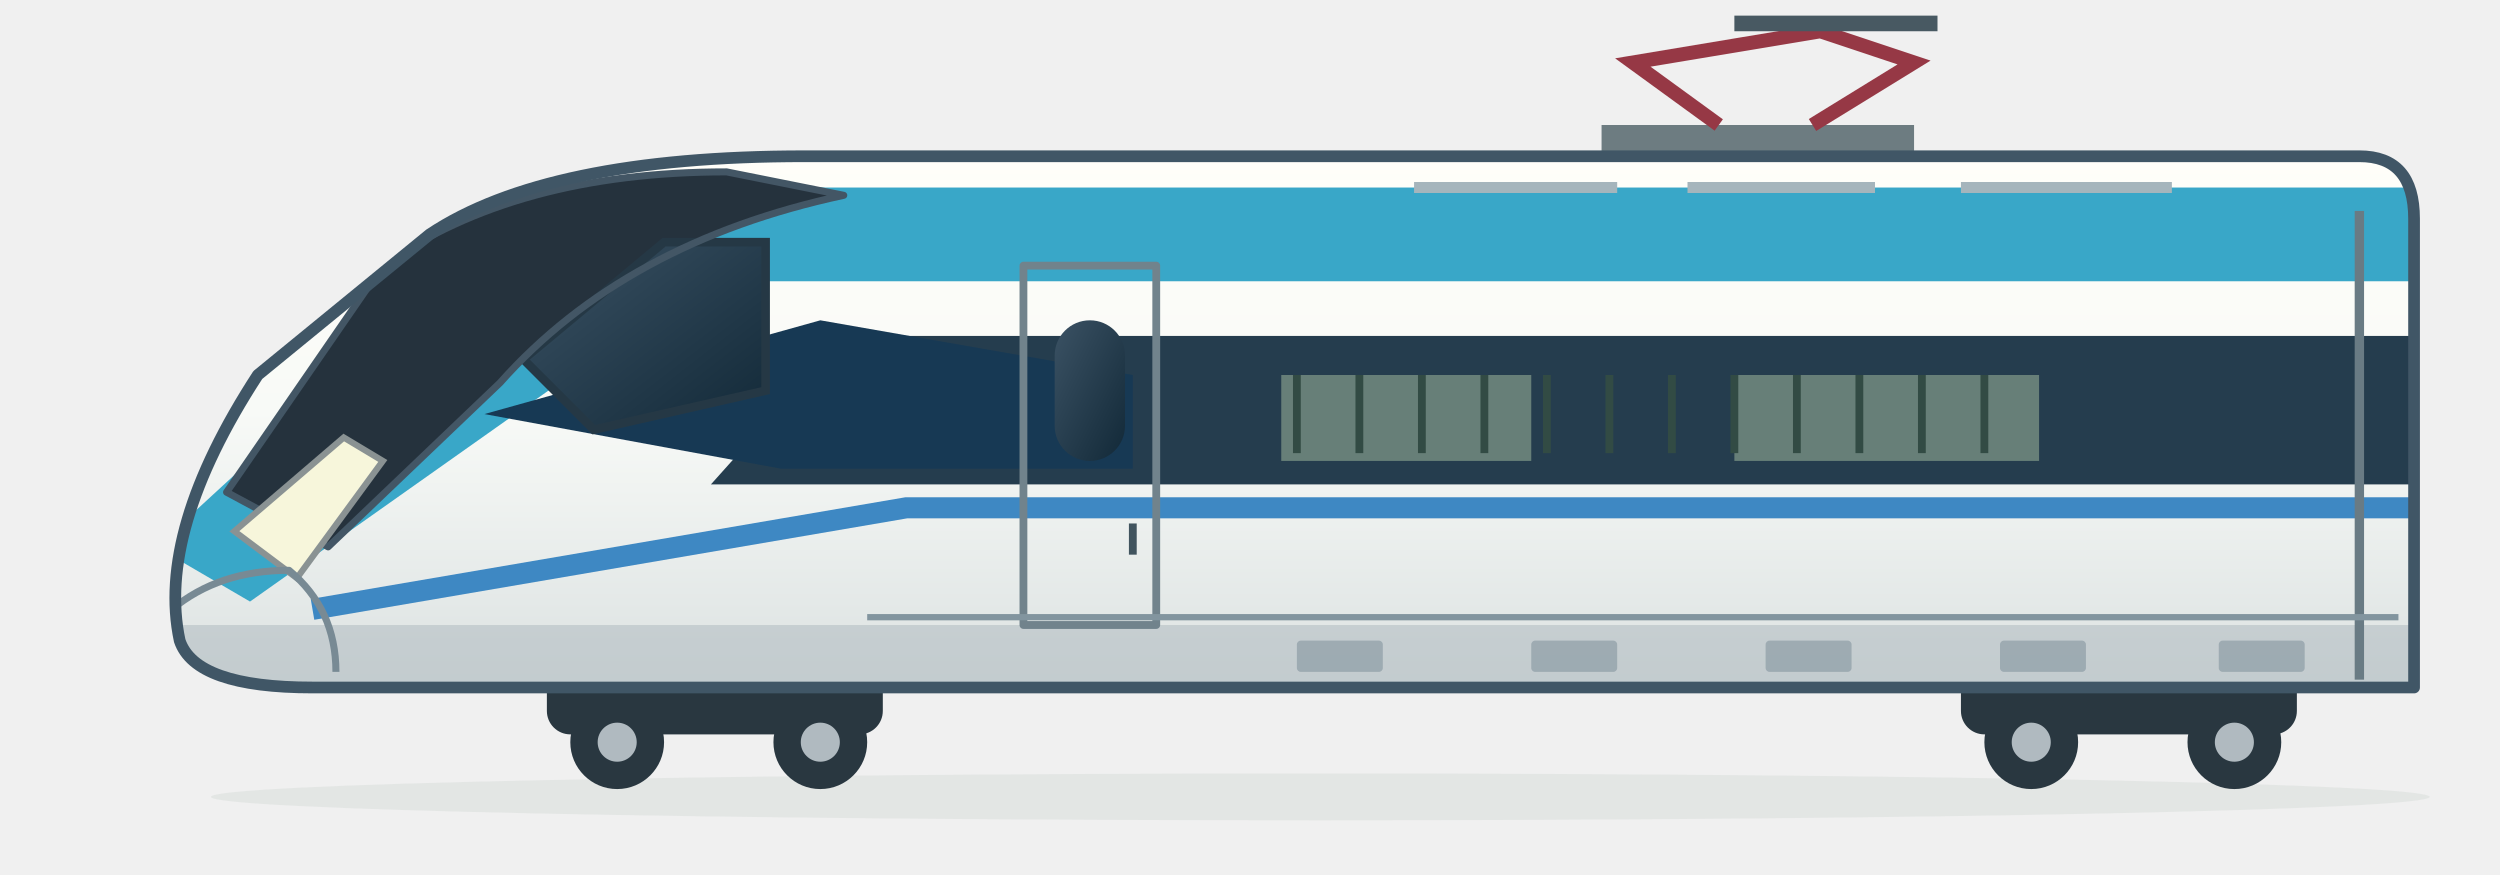
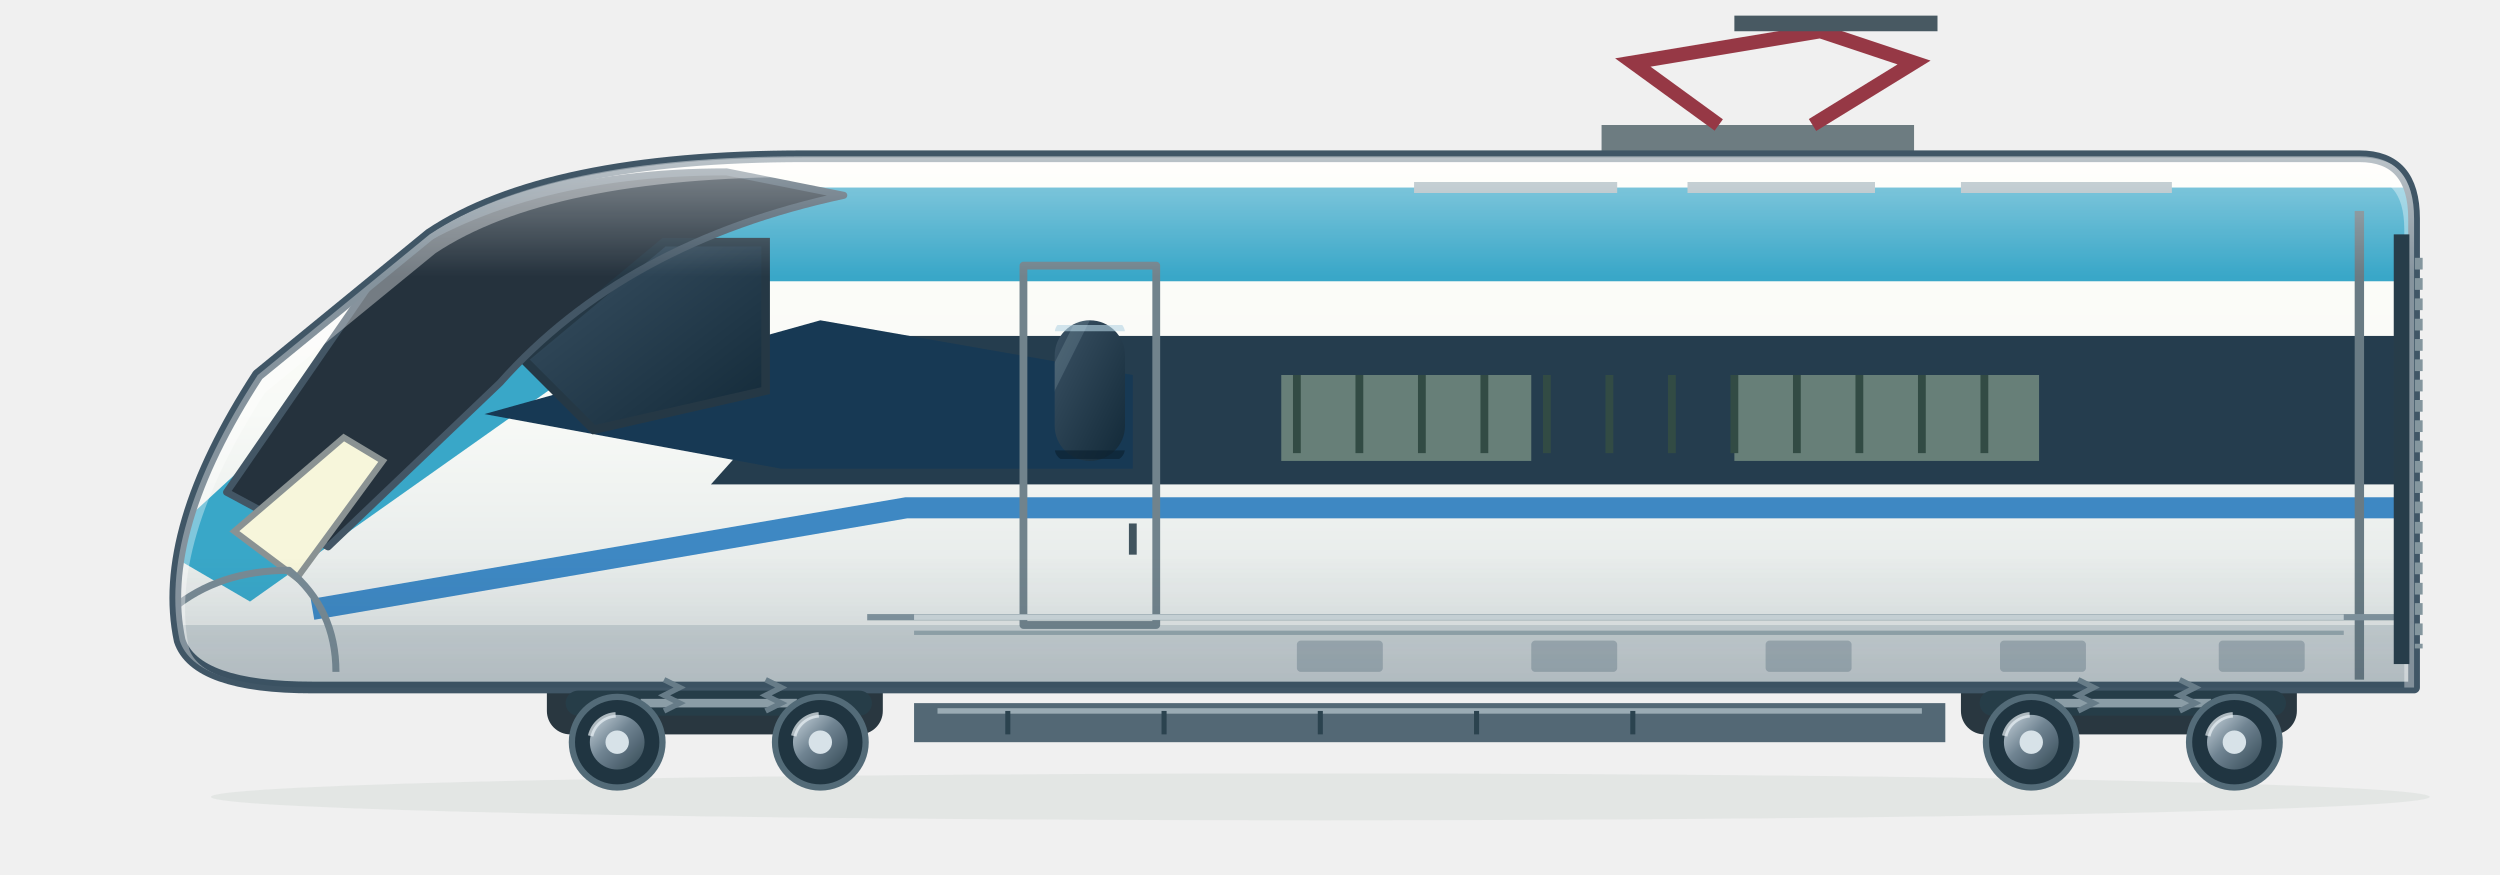
<svg xmlns="http://www.w3.org/2000/svg" viewBox="0 0 320 112" role="img" aria-labelledby="title desc">
+   <defs>
+     <clipPath id="detail-body">
+       <path d="M23 82Q20 68 33 48L55 30Q70 20 103 20H302Q309 20 309 28V88H40Q25 88 23 82Z" />
+     </clipPath>
+     <clipPath id="detail-glass-0">
+       <rect x="135" y="41" width="9" height="18" rx="1.6" />
+     </clipPath>
+     <linearGradient id="detail-clearcoat" x1="0" y1="0" x2="0" y2="1">
+       <stop stop-color="#fff" stop-opacity=".5" />
+       <stop offset=".24" stop-color="#fff" stop-opacity="0" />
+       <stop offset=".74" stop-color="#142d40" stop-opacity="0" />
+       <stop offset="1" stop-color="#142d40" stop-opacity=".12" />
+     </linearGradient>
+     <linearGradient id="detail-rim" x1="0" y1="0" x2="1" y2="1">
+       <stop stop-color="#c9d5dd" />
+       <stop offset=".45" stop-color="#708492" />
+       <stop offset="1" stop-color="#344955" />
+     </linearGradient>
+   </defs>
  <defs>
    <linearGradient id="body" x1="0" y1="0" x2="0" y2="1">
      <stop stop-color="#fffef9" />
      <stop offset=".48" stop-color="#f8faf7" />
      <stop offset="1" stop-color="#dbe1e1" />
    </linearGradient>
    <linearGradient id="noseSilver" x1="0" y1="0" x2="0" y2="1">
      <stop stop-color="#d8e1e8" />
      <stop offset=".55" stop-color="#b8c6d0" />
      <stop offset="1" stop-color="#8b9fae" />
    </linearGradient>
    <linearGradient id="glass" x1="0" y1="0" x2="1" y2="1">
      <stop stop-color="#3b5264" />
      <stop offset="1" stop-color="#122938" />
    </linearGradient>
    <clipPath id="car">
      <path d="M23 82Q20 68 33 48L55 30Q70 20 103 20H302Q309 20 309 28V88H40Q25 88 23 82Z" />
    </clipPath>
  </defs>
  <ellipse cx="169" cy="102" rx="142" ry="3" fill="#315c42" opacity=".07" />
  <g fill="#293740">
    <rect x="70" y="84" width="43" height="10" rx="3" />
    <rect x="251" y="84" width="43" height="10" rx="3" />
    <circle cx="79" cy="95" r="6" />
    <circle cx="105" cy="95" r="6" />
    <circle cx="260" cy="95" r="6" />
    <circle cx="286" cy="95" r="6" />
  </g>
  <g fill="#b0bac0">
    <circle cx="79" cy="95" r="2.5" />
    <circle cx="105" cy="95" r="2.5" />
    <circle cx="260" cy="95" r="2.5" />
    <circle cx="286" cy="95" r="2.5" />
  </g>
  <path d="M205 20h40v-4h-40Z" fill="#6d7c81" />
  <path d="M220 16 209 8 233 4 245 8 232 16" fill="none" stroke="#963845" stroke-width="1.8" />
  <path d="M222 3h26" stroke="#485962" stroke-width="2" />
  <path d="M23 82Q20 68 33 48L55 30Q70 20 103 20H302Q309 20 309 28V88H40Q25 88 23 82Z" fill="url(#body)" />
  <g clip-path="url(#car)">
    <path d="M12 80H314V93H12Z" fill="#9daab1" opacity=".4" />
    <path d="M108 43H312V62H91Z" fill="#253d4e" />
    <path d="M20 70 70 24H314V36H90L32 77Z" fill="#39a7c8" />
    <path d="M62 53 105 41 145 48 145 60H100Z" fill="#173954" />
    <path d="M40 78 116 65H314" fill="none" stroke="#3e88c3" stroke-width="2.7" />
    <path d="M164 48h32v11h-32Z M222 48h39v11h-39Z" fill="#677f78" />
    <path d="M166 48v10" stroke="#324b44" stroke-width="1" />
    <path d="M174 48v10" stroke="#324b44" stroke-width="1" />
    <path d="M182 48v10" stroke="#324b44" stroke-width="1" />
    <path d="M190 48v10" stroke="#324b44" stroke-width="1" />
    <path d="M198 48v10" stroke="#324b44" stroke-width="1" />
    <path d="M206 48v10" stroke="#324b44" stroke-width="1" />
    <path d="M214 48v10" stroke="#324b44" stroke-width="1" />
    <path d="M222 48v10" stroke="#324b44" stroke-width="1" />
    <path d="M230 48v10" stroke="#324b44" stroke-width="1" />
    <path d="M238 48v10" stroke="#324b44" stroke-width="1" />
    <path d="M246 48v10" stroke="#324b44" stroke-width="1" />
    <path d="M254 48v10" stroke="#324b44" stroke-width="1" />
    <path d="M29 63 49 34Q66 22 93 22L108 25Q80 31 64 49L42 70Z" fill="#25323d" />
    <path d="M67 46 85 31H98V50L76 55Z" fill="url(#glass)" stroke="#253845" stroke-width="1.1" />
    <path d="M29 63 49 34Q66 22 93 22L108 25Q80 31 64 49L42 70Z" fill="none" stroke="#435665" stroke-width="0.9" stroke-linejoin="round" />
    <path d="M30 68 44 56 49 59 38 74Z" fill="#f7f6db" stroke="#8a9293" stroke-width=".8" />
    <path d="M131 34H148V80H131Z" fill="none" stroke="#71838c" stroke-width="1" stroke-linejoin="round" />
    <rect x="135" y="41" width="9" height="18" rx="4.5" fill="url(#glass)" />
    <path d="M145 67v4" fill="none" stroke="#41545e" stroke-width="1" stroke-linejoin="round" />
    <path d="M302 27V87" fill="none" stroke="#697b84" stroke-width="1.2" stroke-linejoin="round" />
    <path d="M111 79H307" fill="none" stroke="#82959f" stroke-width="0.8" stroke-linejoin="round" />
    <rect x="166" y="82" width="11" height="4" rx=".5" fill="#83949e" opacity=".6" />
    <rect x="196" y="82" width="11" height="4" rx=".5" fill="#83949e" opacity=".6" />
    <rect x="226" y="82" width="11" height="4" rx=".5" fill="#83949e" opacity=".6" />
    <rect x="256" y="82" width="11" height="4" rx=".5" fill="#83949e" opacity=".6" />
    <rect x="284" y="82" width="11" height="4" rx=".5" fill="#83949e" opacity=".6" />
    <path d="M181 24H207 M216 24H240 M251 24H278" fill="none" stroke="#a5b5bc" stroke-width="1.4" stroke-linejoin="round" />
    <path d="M22 78Q28 73 37 73Q43 78 43 86" fill="none" stroke="#788a94" stroke-width="0.9" stroke-linejoin="round" />
  </g>
  <path d="M23 82Q20 68 33 48L55 30Q70 20 103 20H302Q309 20 309 28V88H40Q25 88 23 82Z" fill="none" stroke="#405666" stroke-width="1.5" stroke-linejoin="round" />
+   <g clip-path="url(#detail-body)">
+     <path d="M0 18H320V90H0Z" fill="url(#detail-clearcoat)" />
+     <path d="M23 82Q20 68 33 48L55 30Q70 20 103 20H302Q309 20 309 28V88H40Q25 88 23 82Z" fill="none" stroke="#fff" stroke-width="2.5" opacity=".36" transform="translate(0 1.4)" />
+     <g clip-path="url(#detail-glass-0)">
+       <path d="M135 42h9" stroke="#b5d5e5" stroke-width=".8" opacity=".6" />
+       <path d="M137.7 41h1.8l-9 18h-1.8Z" fill="#d5edf8" opacity=".14" />
+       <path d="M135 58.2h9" stroke="#0a2030" stroke-width="1.1" opacity=".65" />
+     </g>
+     <path d="M117 79H300" stroke="#e2e9eb" stroke-width=".7" opacity=".7" />
+     <path d="M117 81H300" stroke="#536e7d" stroke-width=".55" opacity=".45" />
+   </g>
+   <g>
+     <path d="M74 90H110" stroke="#263d48" stroke-width="3.2" stroke-linecap="round" />
+     <path d="M82 90h20" stroke="#8b9da6" stroke-width="1.1" />
+     <path d="M85 87l2 1-2 1 2 1-2 1" stroke="#677c88" stroke-width=".7" fill="none" />
+     <path d="M98 87l2 1-2 1 2 1-2 1" stroke="#677c88" stroke-width=".7" fill="none" />
+     <path d="M255 90H291" stroke="#263d48" stroke-width="3.2" stroke-linecap="round" />
+     <path d="M263 90h20" stroke="#8b9da6" stroke-width="1.1" />
+     <path d="M266 87l2 1-2 1 2 1-2 1" stroke="#677c88" stroke-width=".7" fill="none" />
+     <path d="M279 87l2 1-2 1 2 1-2 1" stroke="#677c88" stroke-width=".7" fill="none" />
+     <circle cx="79" cy="95" r="5.8" fill="#203541" stroke="#536b78" stroke-width=".8" />
+     <circle cx="79" cy="95" r="3.5" fill="url(#detail-rim)" />
+     <circle cx="79" cy="95" r="1.5" fill="#d7e2e8" />
+     <path d="M75.6 94.2a3.5 3.5 0 0 1 3.2-2.7" stroke="#e9f1f5" stroke-width=".7" fill="none" opacity=".7" />
+     <circle cx="105" cy="95" r="5.8" fill="#203541" stroke="#536b78" stroke-width=".8" />
+     <circle cx="105" cy="95" r="3.5" fill="url(#detail-rim)" />
+     <circle cx="105" cy="95" r="1.5" fill="#d7e2e8" />
+     <path d="M101.6 94.2a3.5 3.5 0 0 1 3.2-2.7" stroke="#e9f1f5" stroke-width=".7" fill="none" opacity=".7" />
+     <circle cx="260" cy="95" r="5.8" fill="#203541" stroke="#536b78" stroke-width=".8" />
+     <circle cx="260" cy="95" r="3.5" fill="url(#detail-rim)" />
+     <circle cx="260" cy="95" r="1.5" fill="#d7e2e8" />
+     <path d="M256.6 94.2a3.5 3.5 0 0 1 3.2-2.7" stroke="#e9f1f5" stroke-width=".7" fill="none" opacity=".7" />
+     <circle cx="286" cy="95" r="5.8" fill="#203541" stroke="#536b78" stroke-width=".8" />
+     <circle cx="286" cy="95" r="3.5" fill="url(#detail-rim)" />
+     <circle cx="286" cy="95" r="1.5" fill="#d7e2e8" />
+     <path d="M282.6 94.2a3.5 3.5 0 0 1 3.2-2.7" stroke="#e9f1f5" stroke-width=".7" fill="none" opacity=".7" />
+     <path d="M117 90h132v5H117Z" fill="#536875" />
+     <path d="M120 91h126" stroke="#9aabb4" stroke-width=".7" />
+     <path d="M129 91v3" stroke="#2b434f" stroke-width=".65" />
+     <path d="M149 91v3" stroke="#2b434f" stroke-width=".65" />
+     <path d="M169 91v3" stroke="#2b434f" stroke-width=".65" />
+     <path d="M189 91v3" stroke="#2b434f" stroke-width=".65" />
+     <path d="M209 91v3" stroke="#2b434f" stroke-width=".65" />
+   </g>
+   <path d="M307.4 30v55" stroke="#273d4a" stroke-width="2" />
+   <path d="M309.6 33v50" stroke="#84969e" stroke-width="1" stroke-dasharray="1.5 1.1" />
</svg>
